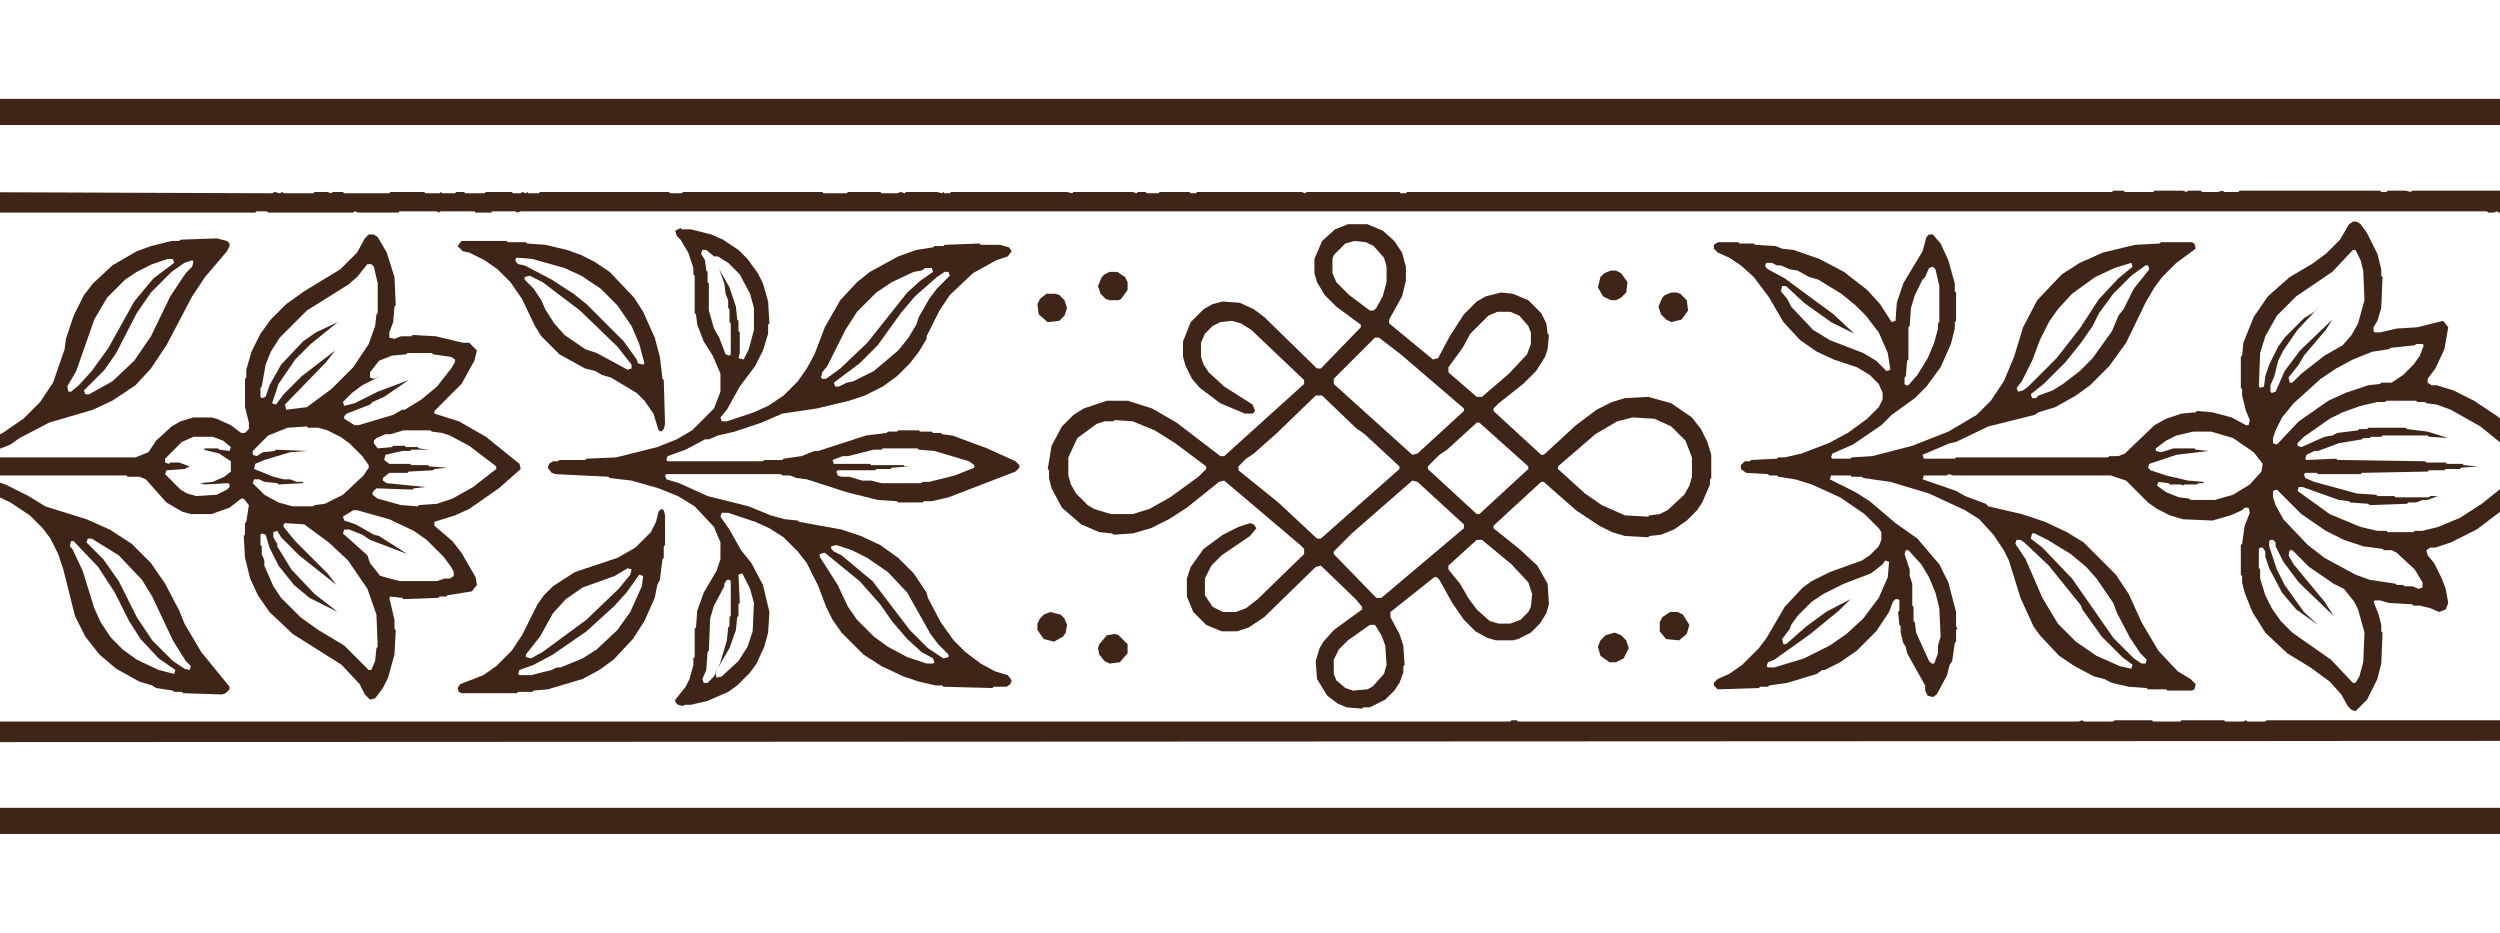
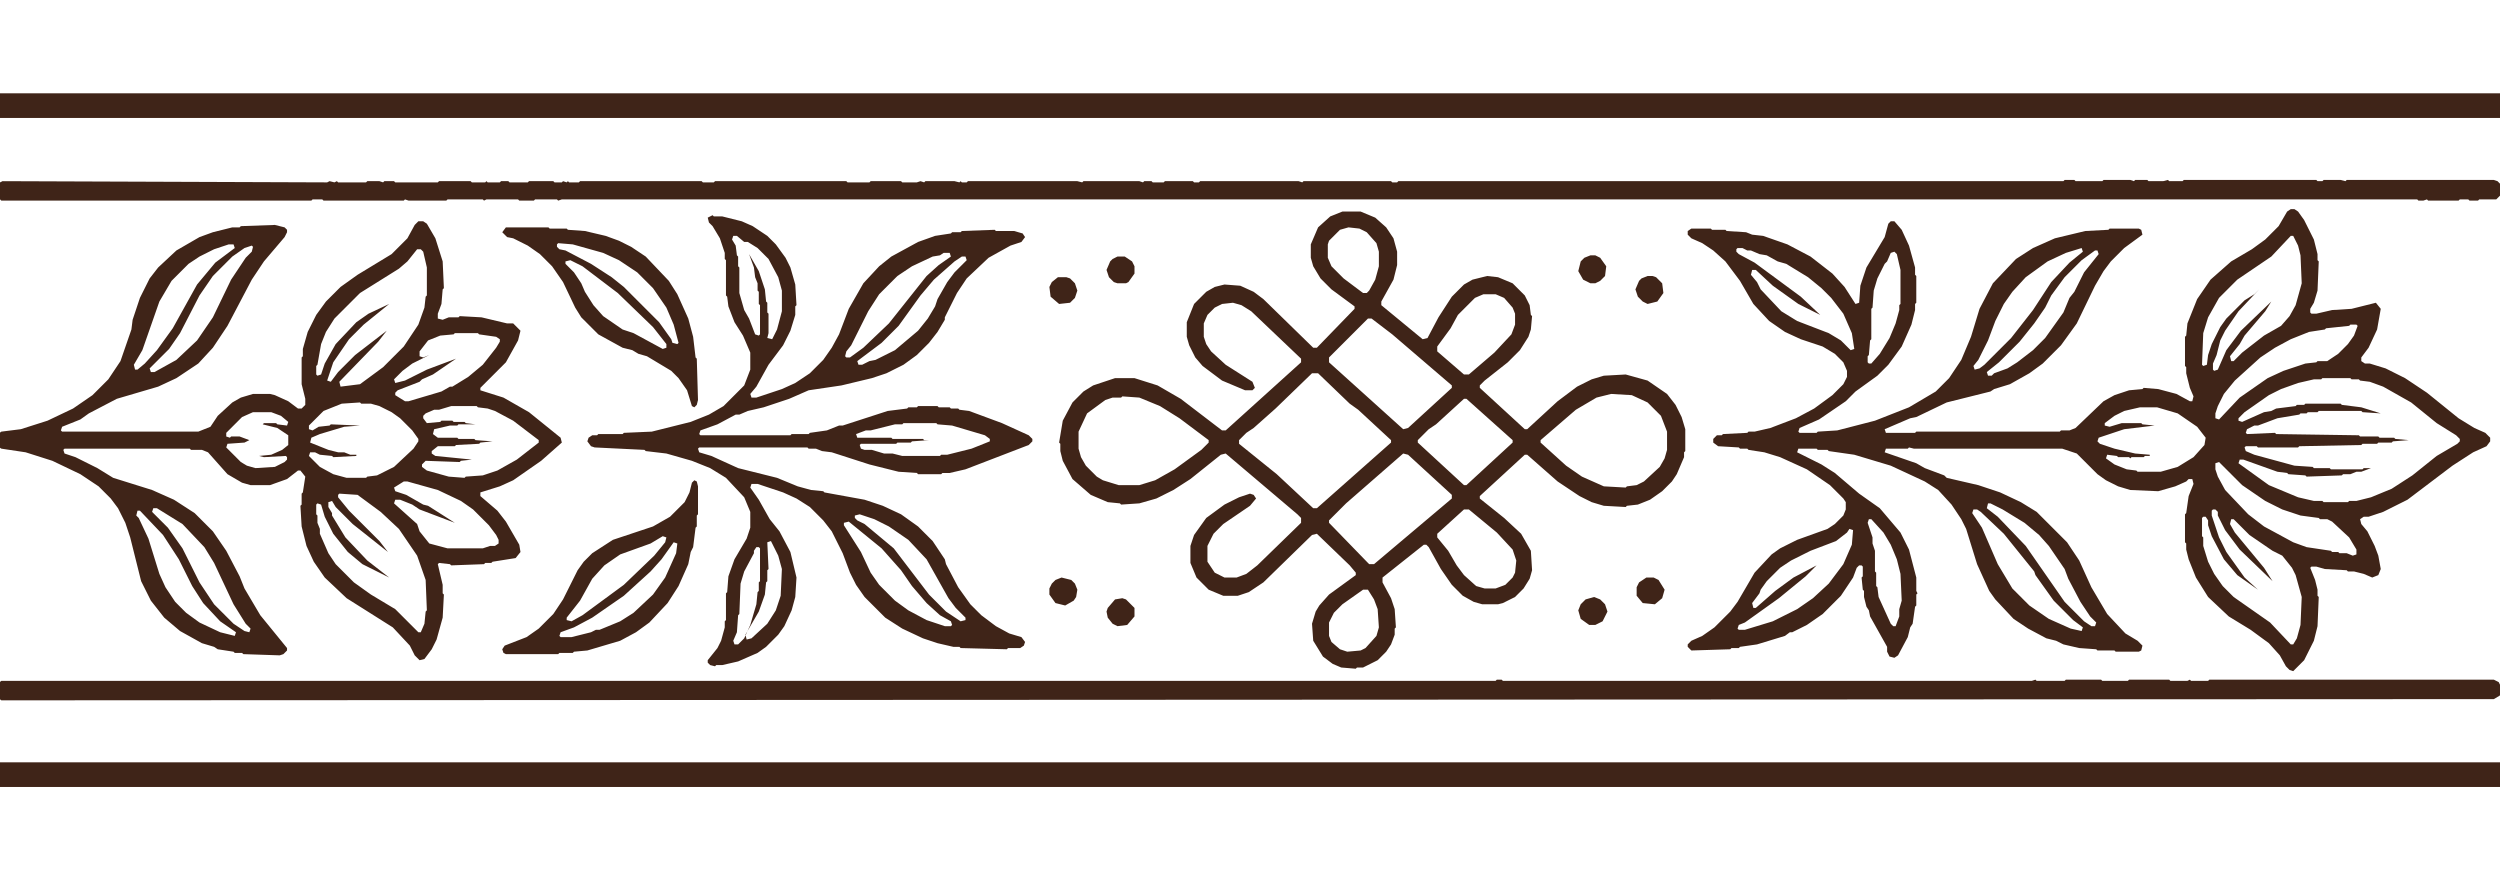
- <svg xmlns="http://www.w3.org/2000/svg" width="268" height="100" viewBox="16 0 268 100">
+ <svg xmlns="http://www.w3.org/2000/svg" width="284" height="100" viewBox="8 0 284 100">
  <defs>
    <clipPath id="interior">
      <rect x="5" y="19" width="290" height="62" />
    </clipPath>
  </defs>
  <g clip-path="url(#interior)">
    <g transform="translate(300 0) rotate(90) scale(0.1381215)">
      <path fill="#3F2418" fill-rule="evenodd" d="M364,1652L360,1653L339,1679L327,1700L321,1719L319,1719L298,1698L280,1688L272,1686L266,1692L266,1697L261,1718L260,1736L261,1737L261,1745L263,1750L262,1754L258,1754L250,1751L238,1750L237,1749L215,1750L196,1756L184,1763L182,1766L182,1770L185,1773L196,1779L209,1792L226,1820L236,1834L248,1846L259,1854L273,1861L287,1865L293,1865L294,1866L316,1866L328,1863L333,1863L336,1866L336,1869L330,1877L325,1888L324,1892L324,1906L327,1916L331,1923L342,1935L351,1941L355,1951L355,2063L354,2064L351,2063L345,2048L340,2041L328,2018L318,1984L311,1969L299,1951L286,1939L268,1927L230,1907L215,1897L195,1880L191,1878L189,1878L187,1880L185,1888L186,1916L187,1917L187,1923L191,1939L195,1950L206,1969L220,1984L229,1991L245,1999L263,2005L271,2006L297,2015L312,2025L325,2038L336,2054L346,2075L353,2097L355,2113L358,2117L361,2118L367,2116L369,2113L372,2093L379,2071L390,2048L400,2033L410,2023L418,2017L430,2011L442,2007L478,1998L494,1990L508,1979L519,1966L529,1948L532,1938L534,1935L536,1922L537,1921L537,1915L538,1914L539,1884L538,1881L535,1878L533,1878L506,1900L484,1913L474,1917L453,1928L437,1939L422,1954L411,1971L403,1989L393,2021L385,2034L376,2052L373,2061L370,2062L369,2061L369,1958L370,1957L370,1948L372,1943L390,1927L397,1915L399,1908L399,1892L394,1878L387,1869L387,1867L392,1863L405,1865L406,1866L415,1866L416,1867L433,1866L449,1862L462,1856L475,1847L492,1829L516,1791L531,1777L539,1773L543,1769L542,1765L534,1759L526,1755L508,1750L489,1749L488,1750L481,1750L464,1754L463,1753L464,1744L465,1743L464,1716L463,1715L463,1710L462,1709L459,1690L454,1686L448,1687L429,1698L420,1705L408,1719L405,1719L400,1703L395,1692L379,1669Z M201,1922L204,1921L216,1937L234,1952L270,1972L288,1985L299,1995L304,2001L304,2003L300,2004L288,1997L248,1983L231,1973L217,1959L211,1950L205,1938L201,1926Z M523,1921L520,1933L512,1950L504,1961L495,1970L483,1978L472,1983L443,1992L426,2000L424,2002L420,2001L420,1999L440,1980L460,1967L482,1956L496,1947L511,1933L520,1920Z M520,1909L519,1913L513,1922L497,1938L479,1950L451,1964L434,1976L421,1989L418,1988L418,1985L431,1964L450,1946L463,1938L497,1922L513,1912L517,1908Z M202,1907L203,1906L207,1907L212,1912L230,1924L261,1939L280,1952L296,1969L306,1987L306,1990L303,1991L287,1975L274,1966L243,1950L227,1939L211,1923L204,1913Z M347,1877L350,1878L349,1886L348,1887L348,1897L349,1898L352,1886L358,1877L366,1877L370,1882L374,1891L375,1901L376,1897L375,1879L376,1878L378,1878L380,1880L384,1888L385,1904L383,1911L380,1916L368,1928L365,1927L364,1913L362,1909L359,1917L359,1924L360,1925L359,1928L356,1928L343,1915L339,1906L339,1891L342,1883Z M361,1770L363,1770L369,1774L384,1790L391,1804L392,1812L393,1813L393,1829L390,1840L384,1851L375,1860L372,1859L372,1855L374,1851L375,1841L376,1840L375,1821L374,1821L374,1826L372,1831L372,1836L370,1844L364,1859L360,1858L357,1851L351,1831L350,1818L349,1842L350,1843L351,1852L354,1857L353,1860L350,1860L338,1848L332,1833L331,1818L332,1817L332,1809L334,1802L339,1792L344,1785L354,1775Z M520,1768L520,1770L501,1789L489,1809L479,1823L464,1838L455,1844L439,1851L435,1851L430,1853L424,1853L423,1854L415,1854L414,1853L415,1850L425,1847L439,1840L454,1828L464,1816L475,1794L461,1812L442,1830L424,1841L422,1841L417,1844L413,1844L412,1841L417,1838L431,1824L454,1795L445,1802L420,1827L409,1836L407,1836L406,1835L407,1820L421,1801L435,1786L457,1771L477,1764L502,1763L503,1764L513,1765Z M205,1768L207,1766L220,1763L243,1763L244,1764L253,1765L267,1770L285,1782L302,1799L316,1818L318,1834L314,1835L281,1803L272,1796L292,1822L306,1836L314,1842L313,1845L298,1840L279,1827L267,1815L250,1794L258,1811L265,1821L283,1838L299,1847L308,1850L309,1853L308,1854L301,1854L300,1853L283,1850L273,1846L262,1839L241,1818L221,1786L215,1779L205,1771Z M447,1704L449,1707L449,1711L451,1717L451,1746L447,1761L437,1769L431,1771L414,1790L411,1789L411,1785L415,1775L419,1769L430,1740L416,1762L415,1766L407,1780L404,1789L401,1790L396,1782L396,1779L403,1754L412,1735L419,1725L432,1712L440,1706L444,1704Z M279,1703L281,1703L286,1706L300,1717L310,1729L318,1742L318,1744L322,1751L330,1778L330,1781L325,1789L323,1789L321,1787L314,1769L312,1767L308,1758L295,1739L304,1763L313,1781L315,1789L312,1790L305,1783L299,1775L292,1761L294,1766L293,1769L289,1769L280,1762L276,1752L275,1741L274,1740L274,1721L275,1720L277,1706Z M362,1671L364,1671L378,1689L387,1705L391,1717L392,1731L393,1732L392,1745L387,1763L384,1767L382,1767L379,1764L380,1736L379,1735L378,1726L375,1756L373,1759L371,1759L367,1754L367,1740L366,1739L365,1720L364,1719L363,1709L362,1723L361,1724L361,1737L360,1738L360,1754L357,1758L353,1757L350,1744L350,1738L349,1737L349,1723L348,1731L347,1732L347,1741L346,1742L346,1751L347,1752L348,1763L344,1766L342,1766L340,1764L337,1757L337,1753L334,1743L334,1722L335,1721L336,1713L338,1707L346,1692Z M396,1541L395,1543L397,1545L405,1547L413,1551L425,1563L433,1577L444,1610L455,1627L462,1634L469,1639L493,1651L505,1659L517,1671L524,1681L531,1699L534,1701L537,1700L538,1698L538,1655L537,1654L537,1643L536,1642L535,1631L527,1604L520,1591L512,1580L496,1565L482,1556L464,1548L454,1546L450,1544L434,1542L433,1541L424,1541L423,1540L400,1540Z M442,1566L446,1567L457,1576L481,1601L506,1635L511,1644L510,1648L508,1648L494,1637L476,1627L465,1617L456,1604L447,1579L441,1569Z M447,1557L455,1558L475,1567L489,1577L504,1593L511,1604L518,1621L518,1624L520,1628L524,1644L524,1653L523,1654L520,1653L516,1642L508,1627L490,1601L470,1579L460,1570L446,1560Z M333,1541L329,1540L295,1541L294,1542L277,1544L262,1548L242,1557L231,1564L211,1583L203,1595L198,1605L194,1616L190,1633L189,1647L188,1648L188,1662L187,1663L187,1698L191,1701L195,1697L196,1692L202,1680L209,1670L219,1660L232,1651L253,1641L261,1636L275,1622L286,1602L288,1594L291,1589L293,1582L305,1562L311,1556L321,1549L334,1545L335,1543Z M286,1566L287,1569L274,1593L271,1602L260,1618L251,1626L240,1633L233,1636L224,1642L217,1649L215,1649L214,1645L219,1635L241,1606L269,1577L283,1566Z M282,1556L283,1557L282,1561L279,1562L265,1572L236,1601L228,1611L217,1628L206,1649L205,1654L203,1656L201,1656L200,1655L201,1643L208,1618L214,1605L224,1590L237,1577L253,1566L267,1560Z M195,1271L192,1273L190,1280L190,1295L189,1296L190,1323L191,1324L191,1331L192,1332L194,1345L199,1359L211,1381L219,1391L233,1404L254,1416L275,1424L286,1430L296,1437L307,1448L315,1460L320,1471L327,1492L327,1496L324,1497L318,1492L300,1482L284,1470L272,1464L259,1460L252,1460L251,1459L234,1460L220,1464L212,1468L201,1476L194,1483L186,1495L182,1504L178,1520L178,1527L177,1528L179,1532L183,1531L186,1528L196,1522L208,1518L213,1518L214,1517L243,1517L244,1516L252,1515L265,1510L276,1503L290,1497L304,1497L317,1502L334,1519L341,1531L347,1546L355,1578L356,1601L357,1602L357,1622L358,1623L358,1627L360,1630L363,1631L367,1628L368,1625L370,1584L371,1583L373,1566L379,1545L385,1530L393,1517L409,1502L421,1497L434,1497L443,1500L460,1510L474,1515L487,1516L488,1517L510,1517L511,1518L516,1518L527,1521L533,1524L543,1532L545,1532L547,1530L548,1526L547,1525L547,1520L544,1507L537,1491L532,1484L522,1474L515,1469L502,1463L491,1460L475,1459L454,1464L437,1473L427,1481L411,1490L401,1497L398,1496L398,1491L405,1470L410,1459L417,1448L428,1437L437,1430L455,1421L471,1415L481,1410L491,1403L508,1386L517,1372L525,1355L529,1343L532,1330L532,1325L533,1324L534,1286L533,1285L533,1275L531,1272L528,1271L524,1274L521,1284L515,1295L506,1307L497,1316L483,1326L464,1336L460,1337L445,1347L433,1359L423,1373L416,1388L411,1403L405,1436L404,1437L403,1447L400,1458L393,1475L385,1507L375,1529L372,1539L369,1540L368,1539L368,1450L369,1449L369,1443L371,1438L372,1430L382,1399L388,1375L389,1360L390,1359L390,1340L389,1339L389,1333L386,1320L366,1268L363,1265L361,1265L358,1268L348,1290L338,1317L337,1325L336,1326L336,1332L335,1333L335,1342L334,1343L334,1359L335,1360L335,1367L336,1368L338,1384L350,1421L350,1424L354,1434L356,1448L357,1449L357,1463L358,1464L358,1538L357,1539L354,1538L349,1524L341,1509L341,1506L338,1499L335,1486L328,1465L321,1449L317,1422L311,1397L307,1385L300,1371L292,1360L282,1350L273,1343L263,1337L261,1337L241,1327L229,1319L212,1301L202,1283L199,1274Z M450,1490L451,1489L478,1489L479,1490L486,1490L487,1491L497,1492L514,1497L525,1502L530,1507L530,1510L527,1511L520,1508L506,1507L505,1506L480,1505L470,1502L455,1494L453,1494L450,1492Z M445,1480L457,1474L468,1471L490,1472L502,1476L513,1483L525,1496L526,1500L522,1501L503,1490L489,1485L479,1484L478,1483L469,1483L468,1482L446,1483Z M279,1479L278,1483L274,1482L258,1482L257,1483L249,1483L248,1484L238,1485L223,1490L209,1498L220,1494L228,1493L233,1491L239,1491L240,1490L250,1490L251,1489L275,1489L276,1490L275,1493L262,1498L255,1502L241,1506L220,1506L219,1507L211,1507L210,1508L202,1509L197,1512L194,1511L194,1508L199,1502L199,1499L204,1491L213,1482L228,1474L239,1471L256,1471L271,1475Z M208,1333L211,1332L218,1342L227,1352L266,1383L286,1404L294,1415L294,1418L293,1419L289,1418L284,1414L256,1400L242,1391L227,1376L219,1364L211,1347L210,1341L208,1338Z M514,1331L515,1332L515,1337L510,1352L502,1367L494,1378L481,1391L471,1398L454,1406L432,1420L430,1420L429,1416L451,1389L469,1373L482,1364L496,1352L506,1341L511,1332Z M510,1320L511,1324L503,1336L489,1350L451,1379L431,1403L428,1409L426,1411L424,1411L423,1407L427,1395L433,1383L444,1367L460,1352L492,1334L500,1328L508,1320Z M211,1320L214,1319L224,1329L232,1335L246,1343L252,1345L262,1351L272,1359L288,1378L296,1394L297,1399L300,1405L300,1408L297,1409L282,1389L268,1375L243,1357L230,1346L215,1329L211,1323Z M363,1300L369,1315L374,1335L374,1340L375,1341L375,1372L373,1380L373,1387L370,1397L370,1403L369,1406L366,1407L365,1406L365,1377L364,1376L364,1365L363,1364L362,1350L362,1354L361,1355L361,1380L360,1381L360,1409L357,1410L354,1402L354,1398L349,1378L349,1372L348,1371L348,1344L349,1343L350,1331L358,1304L361,1300Z M485,1228L480,1230L477,1233L475,1241L477,1246L480,1249L484,1251L489,1251L496,1246L498,1238L494,1231L491,1229Z M239,1228L233,1230L229,1234L228,1237L228,1244L232,1249L236,1251L244,1250L250,1243L249,1234L245,1230Z M500,1181L493,1188L492,1191L493,1197L500,1203L503,1204L508,1203L513,1199L515,1195L514,1187L507,1181Z M225,1181L219,1181L215,1183L211,1189L211,1195L213,1199L215,1201L222,1204L228,1202L232,1198L233,1195L233,1188L232,1186Z M219,793L212,798L210,802L210,806L212,811L215,814L223,816L230,812L233,806L233,802L231,798L227,794Z M503,792L497,794L493,798L491,803L493,810L497,814L502,816L509,814L514,807L514,802L511,796Z M241,746L233,747L228,752L227,755L227,759L229,764L231,766L238,769L244,767L248,763L250,759L248,751Z M485,745L477,750L475,754L475,760L479,766L483,768L490,768L496,763L497,753L492,747Z M353,728L343,731L333,736L324,743L313,759L308,777L309,795L312,805L318,817L330,833L353,858L353,860L319,897L317,897L313,893L298,874L288,864L277,857L271,855L260,854L259,855L251,856L243,860L233,870L228,882L227,891L230,903L234,910L244,920L261,931L278,940L279,944L251,978L248,978L230,968L218,965L207,965L196,968L187,974L179,983L174,995L174,1010L178,1020L187,1030L201,1036L212,1036L219,1034L229,1028L238,1019L252,1000L254,1000L286,1031L286,1034L246,1075L240,1083L235,1094L234,1107L236,1115L240,1122L250,1132L265,1138L277,1138L284,1136L294,1131L301,1125L313,1109L321,1090L321,1084L319,1082L314,1084L300,1106L289,1118L283,1122L277,1124L266,1124L259,1121L253,1115L250,1109L249,1100L251,1093L256,1085L295,1044L298,1044L354,1106L354,1109L328,1143L317,1162L311,1181L311,1197L317,1215L322,1223L331,1232L346,1240L364,1243L365,1242L371,1242L379,1240L394,1232L407,1217L413,1203L414,1193L415,1192L414,1177L410,1163L403,1149L394,1135L374,1110L373,1106L423,1047L426,1044L430,1044L465,1080L472,1089L475,1097L475,1107L471,1115L462,1121L449,1121L439,1116L431,1108L416,1086L410,1081L407,1083L406,1086L409,1095L415,1107L426,1122L440,1132L449,1135L463,1135L475,1130L485,1120L490,1108L490,1096L487,1087L479,1075L440,1035L439,1031L465,1004L471,999L473,999L489,1021L498,1029L503,1032L513,1035L527,1034L540,1026L546,1018L549,1011L550,999L549,998L549,993L543,981L536,974L530,970L522,967L517,967L516,966L501,967L492,970L479,977L475,977L448,943L448,941L450,939L468,929L481,920L490,911L495,902L497,895L497,882L496,878L491,868L484,861L476,856L469,854L453,855L439,863L426,877L410,897L408,897L374,860L374,858L396,833L408,815L413,805L416,795L417,777L416,776L415,767L411,757L404,747L396,739L390,735L376,729L372,729L371,728Z M362,1120L364,1120L370,1126L386,1148L395,1164L399,1177L399,1194L395,1207L392,1212L383,1221L376,1225L369,1227L355,1227L340,1220L329,1205L327,1199L327,1192L326,1191L327,1177L334,1160L344,1144Z M485,989L493,984L501,981L516,980L523,982L533,991L535,995L536,1006L534,1012L528,1019L523,1021L512,1021L504,1017L497,1010L485,993Z M239,988L241,990L241,993L229,1009L219,1019L212,1022L201,1022L198,1021L189,1012L187,1005L188,996L191,990L200,982L207,980L219,980L230,983Z M362,970L364,970L418,1031L418,1034L390,1064L365,1095L362,1095L356,1089L352,1083L336,1065L307,1035L307,1030L332,1004L337,997Z M407,920L410,920L464,984L464,988L430,1021L428,1021L414,1007L373,960L374,956Z M319,920L352,956L353,960L298,1021L294,1021L262,989L262,986L275,969L317,920Z M362,870L364,870L399,908L399,910L364,948L362,948L353,939L349,933L328,910L328,908Z M253,870L258,868L267,868L275,871L290,885L308,906L308,910L289,932L285,932L270,921L259,915L245,901L242,894L242,884L245,877Z M475,870L481,876L484,884L484,893L482,900L473,910L465,916L453,923L442,932L439,932L419,910L419,906L438,883L452,870L461,867L471,868Z M355,743L370,743L377,745L384,749L396,762L399,768L400,776L401,777L400,795L392,813L383,826L364,847L362,847L337,818L327,801L324,789L325,772L331,759L342,748Z M360,66L356,70L352,79L344,92L323,118L311,136L303,152L299,165L299,169L297,172L294,172L286,166L271,159L254,156L249,160L254,180L255,196L258,209L258,213L257,214L254,214L249,211L239,208L215,207L214,208L209,208L197,211L181,219L174,224L172,227L172,230L174,233L186,240L197,251L205,262L215,279L230,296L246,307L266,315L276,316L277,317L301,317L302,316L307,316L319,313L326,310L330,311L330,313L324,324L320,339L319,351L320,352L321,363L325,375L330,384L352,407L354,412L354,419L355,420L355,538L356,539L356,563L353,564L344,543L343,538L331,513L322,477L320,474L316,461L307,445L299,434L284,419L266,406L235,391L223,384L215,378L204,367L193,352L189,353L188,355L188,379L189,380L190,399L196,424L204,442L213,456L233,475L254,486L277,493L296,501L311,511L322,522L335,544L346,572L354,603L355,619L356,620L356,634L355,635L352,634L345,618L330,596L322,588L309,570L300,561L285,550L267,542L255,539L250,539L249,538L227,538L226,539L220,539L202,544L189,550L182,556L182,559L184,561L195,564L220,579L235,584L249,585L250,588L236,597L225,607L211,625L201,644L194,664L193,673L191,678L190,694L189,695L189,706L188,707L188,723L190,726L193,726L196,723L200,714L206,705L215,695L231,683L250,672L264,659L273,646L279,633L285,615L291,605L298,598L305,595L310,595L316,598L325,607L336,622L344,637L352,658L355,671L355,676L356,677L357,697L358,698L358,702L361,705L364,705L367,701L368,684L369,683L369,677L370,676L372,663L376,650L386,628L399,609L410,598L413,596L419,596L424,598L431,605L435,611L444,636L451,650L456,657L471,671L495,685L503,691L516,704L523,714L527,723L530,726L532,726L535,723L534,691L533,690L533,684L532,683L530,669L523,646L520,642L520,640L514,628L505,615L490,600L475,590L467,587L465,585L465,583L466,582L474,582L475,583L485,582L486,581L491,581L499,579L502,577L507,576L532,562L536,562L540,560L541,556L539,553L524,545L516,543L513,541L499,539L498,538L489,538L488,537L486,538L475,538L452,544L438,551L418,568L406,585L389,605L382,616L372,636L369,635L369,620L370,619L370,611L371,610L374,589L383,559L396,531L403,520L415,509L427,501L435,497L464,488L486,478L493,473L509,458L517,446L525,431L527,423L530,417L533,404L534,390L535,389L535,375L536,374L536,355L535,353L531,352L527,356L521,366L505,381L483,394L461,404L446,414L421,439L413,452L405,469L399,487L393,513L391,515L385,531L381,538L372,564L369,563L369,545L368,544L369,540L369,418L373,406L390,389L395,382L400,372L403,362L404,339L400,325L396,316L394,314L394,311L398,310L408,314L422,316L423,317L446,317L447,316L452,316L460,314L475,308L491,298L507,281L518,263L529,248L539,239L548,234L551,231L552,228L543,219L527,211L515,208L491,207L490,208L485,208L477,210L467,214L466,213L466,209L468,202L469,184L470,183L470,178L472,170L475,163L473,158L468,156L457,158L449,161L437,167L431,172L427,173L425,170L425,166L421,154L411,134L383,97L372,80L367,69L363,66Z M436,590L448,591L464,598L480,610L492,623L501,636L511,656L518,679L518,684L517,685L514,684L512,679L492,651L474,629L465,620L475,639L486,654L500,670L500,672L496,673L488,667L485,666L478,661L467,650L461,641L453,625L445,604L438,595L435,593Z M287,589L288,592L280,600L274,610L264,636L256,649L238,666L232,669L226,674L222,673L222,670L235,656L250,635L259,617L244,633L216,671L209,684L207,686L205,686L204,685L204,681L206,677L206,674L209,667L210,661L215,652L217,645L228,627L237,616L245,608L258,598L274,591Z M207,556L209,554L222,551L250,551L251,552L255,552L266,555L278,560L291,568L299,575L299,577L298,578L293,578L292,577L280,576L279,575L254,575L253,574L239,573L229,570L217,564L215,562L208,559Z M515,555L515,557L513,559L491,569L483,570L482,571L471,571L470,572L453,572L447,574L442,574L430,578L427,577L427,575L438,565L448,559L460,554L472,551L494,550L501,552L507,552Z M519,402L517,411L509,429L498,445L484,459L464,471L434,484L422,492L419,491L419,488L421,485L439,466L470,441L473,440L494,425L510,409L516,401Z M204,402L207,401L216,412L232,427L255,442L278,460L300,482L303,486L304,490L301,491L296,487L280,479L264,473L250,466L240,459L228,448L215,430L208,415Z M515,391L515,394L511,400L495,416L449,448L425,471L418,480L414,479L414,477L419,467L430,449L440,437L449,429L468,416L476,413L495,403L507,395L512,390Z M206,389L209,388L224,400L240,408L245,412L257,417L278,432L288,442L298,455L303,463L307,474L309,476L309,479L306,480L298,470L281,453L266,441L253,432L243,427L228,416L214,402L206,391Z M360,300L366,301L376,310L384,323L388,337L388,356L387,357L386,365L382,375L377,382L374,381L375,373L376,372L376,363L377,362L376,361L376,351L375,350L375,346L374,346L373,358L369,375L365,387L363,389L360,388L353,367L350,342L349,352L348,353L348,369L351,379L350,383L348,383L342,375L338,367L335,354L335,340L340,323L351,307Z M530,228L530,230L512,247L491,277L482,286L472,293L462,298L449,302L442,302L441,303L426,303L425,302L425,300L428,298L432,298L441,295L460,285L473,274L485,257L475,268L454,283L442,289L424,295L420,295L419,294L419,292L421,290L424,290L436,284L452,272L478,245L467,252L438,276L431,280L427,279L427,277L440,264L453,245L457,237L467,229L473,226L491,221L514,222L525,225Z M194,228L202,224L210,222L233,221L251,226L260,231L268,238L276,252L290,270L297,277L297,279L293,280L283,272L276,268L256,251L248,246L272,271L288,283L304,290L305,293L304,294L299,294L292,291L280,288L272,284L256,273L238,256L242,260L247,268L262,283L269,288L283,295L292,298L300,299L301,302L300,303L274,302L261,298L245,289L230,274L211,246L194,230Z M456,176L457,179L455,184L455,190L454,191L454,196L453,197L450,217L446,228L433,252L423,265L403,284L392,290L386,292L381,292L380,289L399,270L412,251L419,237L424,222L426,207L427,206L427,200L429,196L442,182L452,176Z M268,175L276,178L283,183L291,191L297,200L297,208L298,209L299,218L305,236L311,249L327,272L345,289L344,292L340,292L334,290L324,285L313,276L294,255L286,243L279,230L273,215L271,202L270,201L268,182L267,181L267,176Z M361,91L363,91L365,93L375,110L391,130L402,147L409,164L412,176L412,182L413,183L413,203L412,204L412,211L409,224L399,248L381,273L378,272L378,269L388,241L389,233L390,232L391,218L392,217L391,188L390,187L390,181L388,176L388,172L385,164L385,170L386,171L386,197L385,198L385,211L384,212L383,227L374,260L371,267L368,268L367,267L367,258L368,257L368,224L367,223L366,172L365,171L365,159L364,158L364,147L363,146L362,133L361,144L360,145L360,157L359,158L359,173L358,174L357,242L356,243L357,266L356,267L353,266L350,260L350,257L344,241L341,223L340,222L340,217L339,216L339,208L338,207L338,172L339,171L340,156L335,172L333,188L332,189L332,218L333,219L333,225L334,226L336,242L338,246L339,252L347,270L346,273L344,273L339,268L325,248L320,238L315,224L312,211L312,205L311,204L311,181L312,180L312,174L313,173L314,165L318,154L331,131L348,110L358,94Z M603,57L597,63L597,453L598,454L597,457L597,557L598,558L597,561L597,597L598,598L597,601L597,611L598,612L598,627L597,628L597,644L598,645L597,649L598,650L597,658L598,659L597,662L597,668L598,669L598,2113L603,2118L610,2118L615,2113L614,62L611,58Z M565,57L561,59L559,63L559,297L560,298L560,312L559,313L560,315L560,329L559,330L559,363L560,364L560,385L559,386L559,415L560,416L560,439L559,440L560,443L560,878L559,879L559,883L560,884L560,2113L564,2118L568,2119L572,2118L576,2113L575,63L572,58Z M156,56L152,57L149,60L148,63L148,184L149,185L148,189L148,203L149,204L149,208L148,209L148,318L149,319L149,330L148,331L149,335L149,347L148,348L148,358L149,359L148,362L148,384L149,385L149,407L148,408L148,416L149,417L149,964L150,965L150,969L149,970L149,1042L150,1043L149,1046L149,1127L150,1128L150,1132L149,1133L149,1156L150,1157L150,1166L149,1167L149,1173L150,1174L149,1177L149,1223L150,1224L149,1228L149,1318L150,1319L150,1323L149,1324L150,1325L149,1329L149,1353L150,1354L149,1357L150,1360L150,1372L149,1373L149,1398L150,1399L150,1417L149,1418L149,1526L150,1527L150,1536L149,1537L149,1637L150,1638L150,1646L149,1647L150,1648L149,1651L150,1652L150,1658L149,1659L149,1679L150,1680L150,1695L149,1696L149,1702L150,1703L150,1713L149,1714L150,1715L150,1726L149,1727L149,1753L150,1754L150,1789L149,1790L149,1798L150,1799L149,1802L149,1812L150,1813L150,1836L149,1837L150,1839L149,1843L150,1845L149,2112L151,2116L154,2118L160,2118L165,2113L165,1858L164,1857L164,1849L165,1848L165,1782L164,1781L165,1778L165,1747L164,1746L164,1717L165,1716L164,1714L164,1688L165,1687L165,1675L164,1674L164,1656L165,1655L164,1652L164,126L165,125L165,121L164,118L165,117L165,92L164,91L164,84L165,83L165,76L164,75L164,61L160,57Z M117,56L111,58L108,63L109,2112L110,2115L114,2118L122,2118L125,2116L127,2112L127,1766L126,1765L127,1762L126,1761L127,1757L127,1730L126,1729L127,1725L127,1671L126,1670L126,1662L127,1661L127,1653L126,1652L127,1649L127,1619L126,1618L126,1613L127,1612L127,1605L126,1604L126,1600L127,1599L127,1559L126,1558L126,1543L127,1542L127,1527L126,1526L126,64L123,58Z" />
    </g>
  </g>
  <path d="M0 12H300 M0 88H300" stroke="#3F2418" stroke-width="2.8" fill="none" />
</svg>
